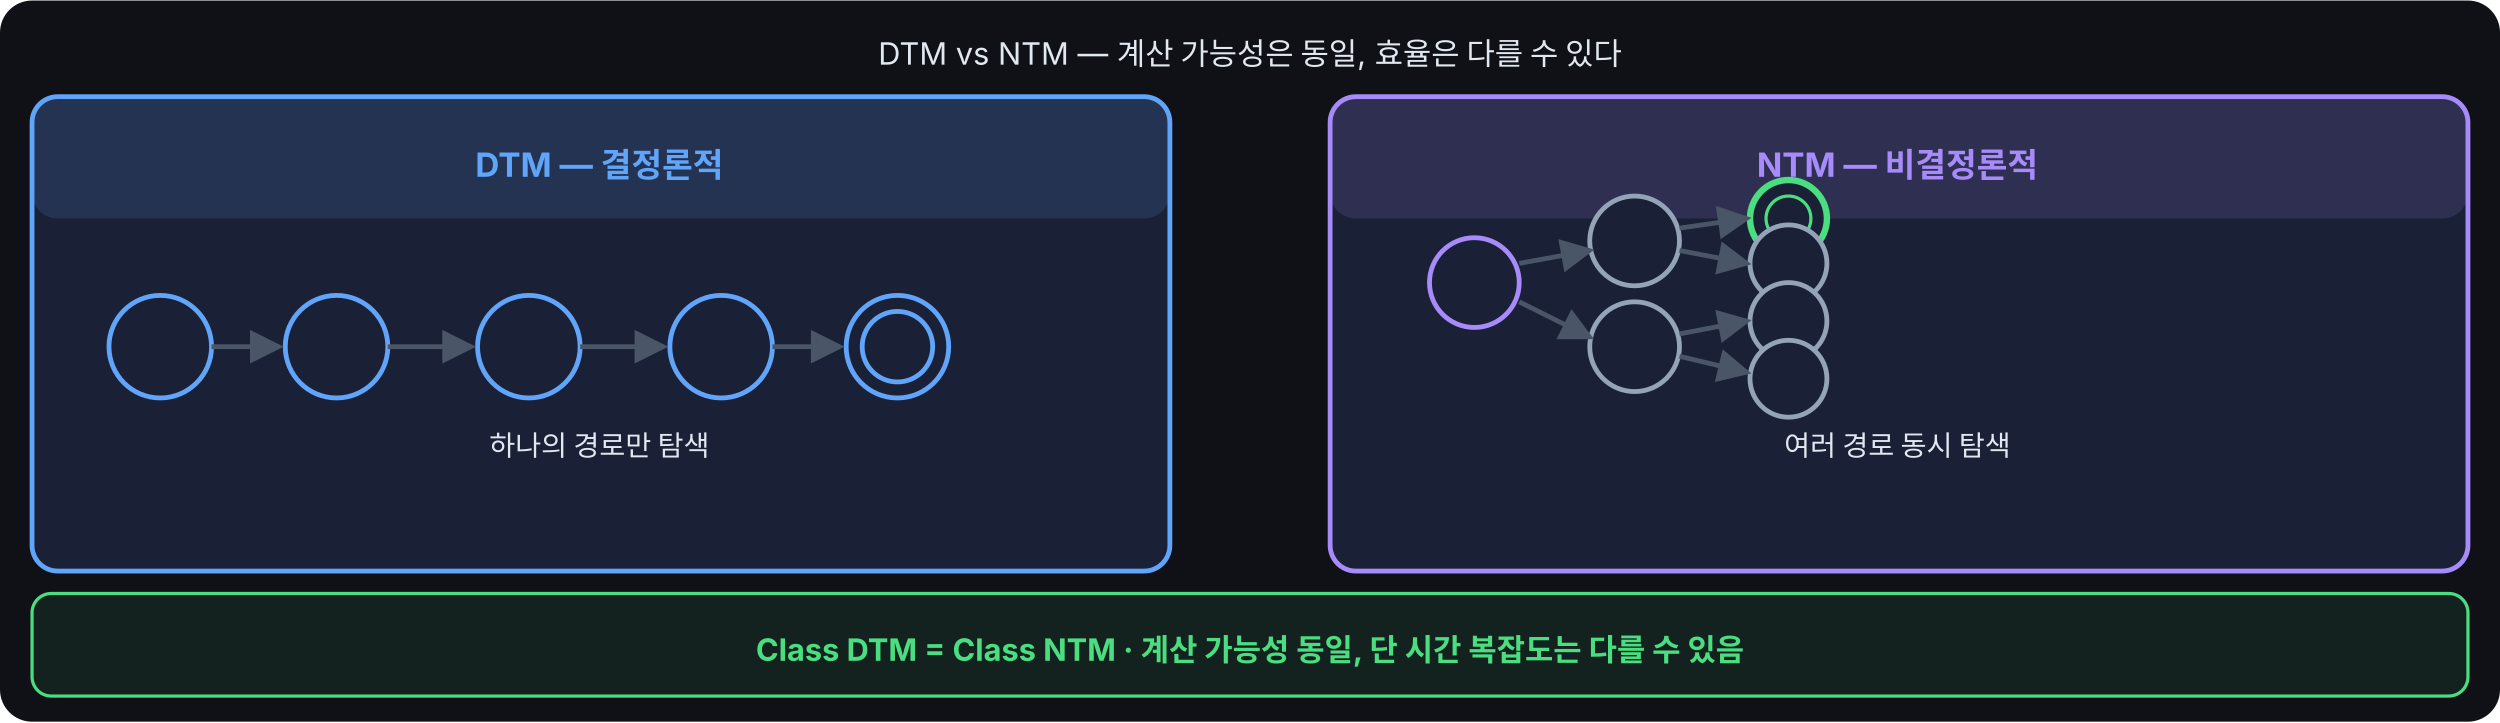
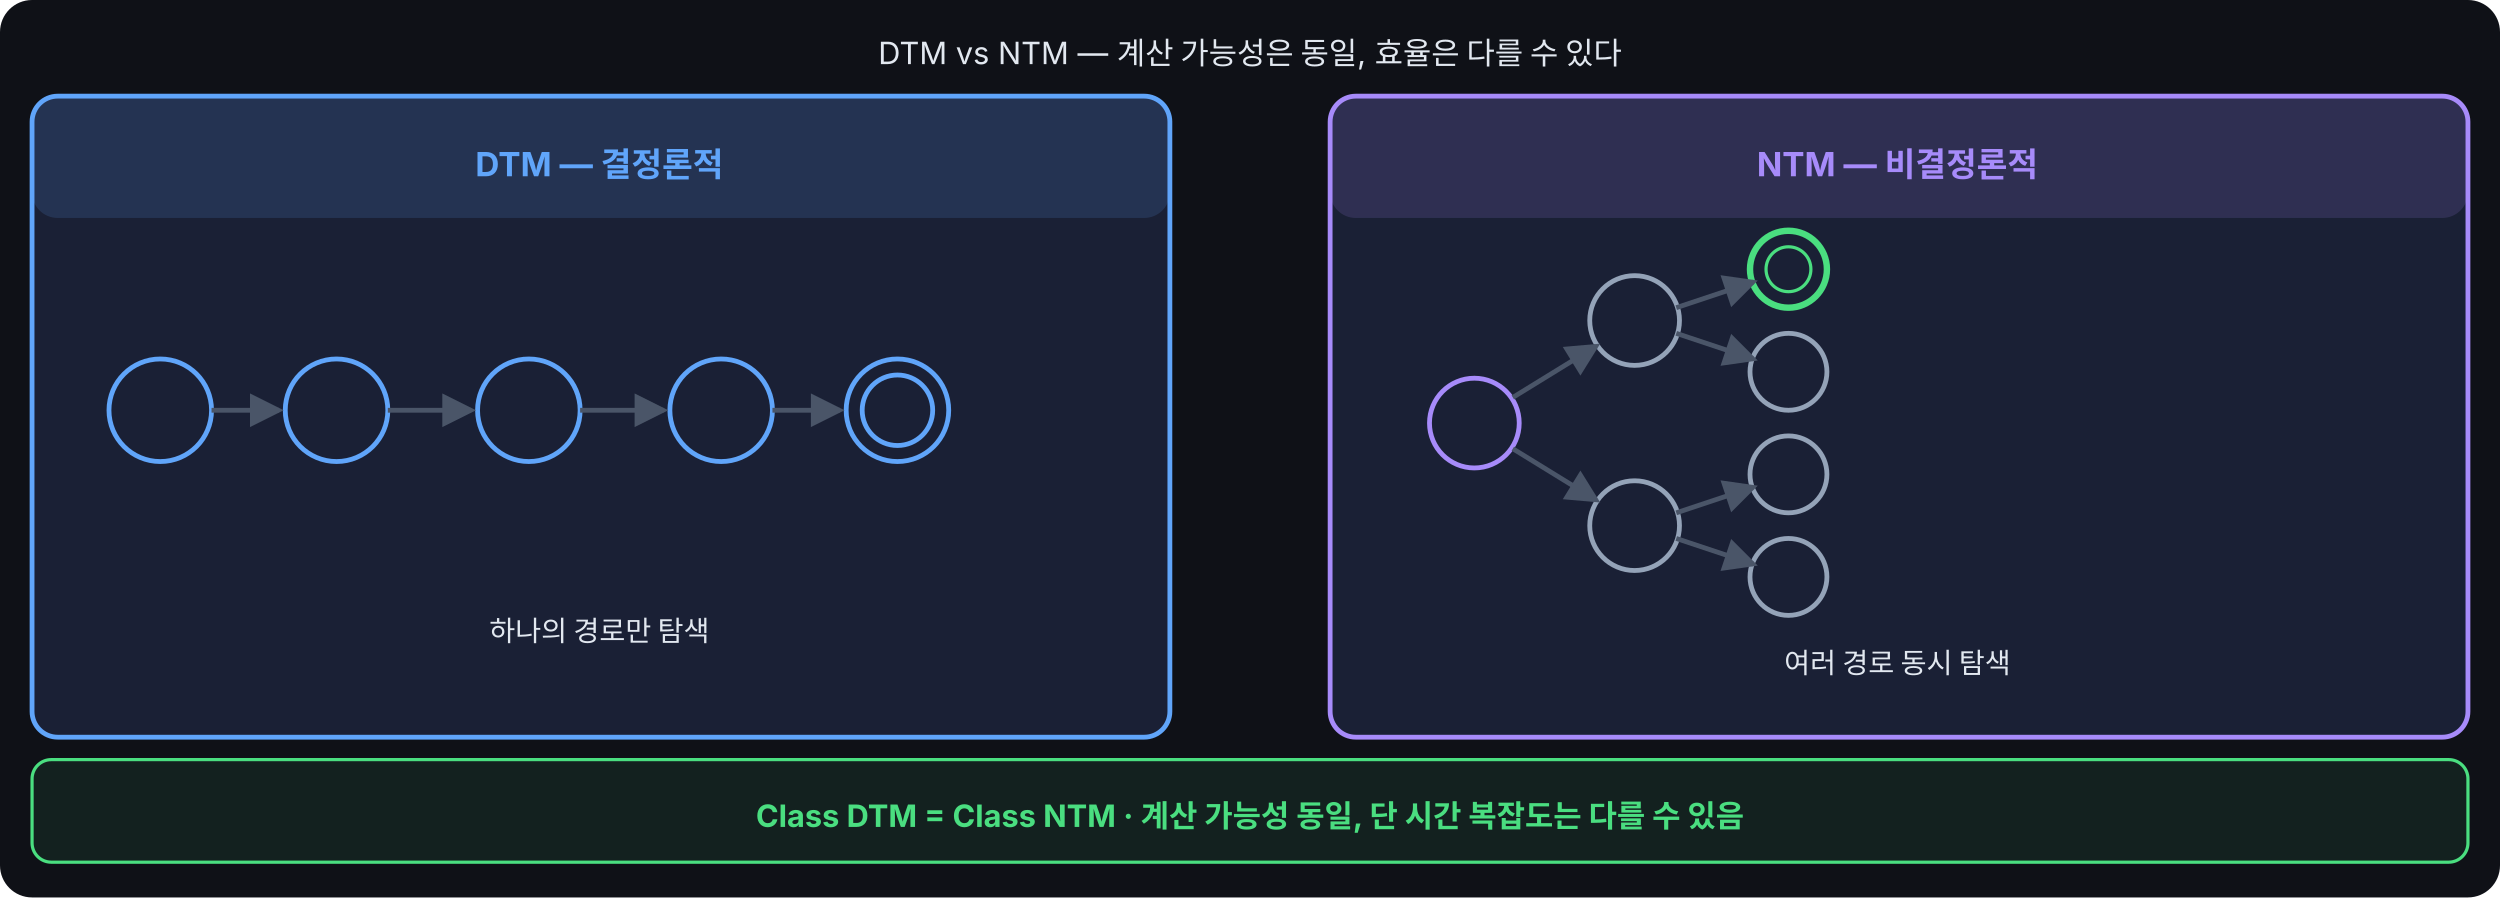
- <svg xmlns="http://www.w3.org/2000/svg" viewBox="0 0 780 225" width="1170" height="338">
+ <svg xmlns="http://www.w3.org/2000/svg" viewBox="0 0 780 280" width="1170" height="420">
  <defs>
    <marker id="arr" markerWidth="7" markerHeight="7" refX="6" refY="3.5" orient="auto">
      <polygon points="0,0 7,3.5 0,7" fill="#4a5568" />
    </marker>
  </defs>
-   <rect width="780" height="225" fill="#0f1117" rx="10" />
+   <rect width="780" height="280" fill="#0f1117" rx="10" />
  <text x="390" y="20" text-anchor="middle" fill="#e2e8f0" font-size="9.6" font-family="system-ui,-apple-system,sans-serif">DTM vs NTM — 계산 가능성은 동일, 효율은 다를 수 있다</text>
-   <rect x="10" y="30" width="355" height="148" rx="8" fill="#1a2035" stroke="#60a5fa" stroke-width="1.5" />
+   <rect x="10" y="30" width="355" height="200" rx="8" fill="#1a2035" stroke="#60a5fa" stroke-width="1.5" />
  <rect x="10" y="30" width="355" height="38" rx="8" fill="rgba(96,165,250,0.15)" />
  <text x="187" y="55" text-anchor="middle" fill="#60a5fa" font-size="10.4" font-weight="700" font-family="system-ui,-apple-system,sans-serif">DTM — 결정론적</text>
-   <circle cx="50" cy="108" r="16" fill="#1a2035" stroke="#60a5fa" stroke-width="1.5" />
-   <circle cx="105" cy="108" r="16" fill="#1a2035" stroke="#60a5fa" stroke-width="1.5" />
-   <circle cx="165" cy="108" r="16" fill="#1a2035" stroke="#60a5fa" stroke-width="1.5" />
-   <circle cx="225" cy="108" r="16" fill="#1a2035" stroke="#60a5fa" stroke-width="1.5" />
-   <circle cx="280" cy="108" r="16" fill="#1a2035" stroke="#60a5fa" stroke-width="1.5" />
-   <circle cx="280" cy="108" r="11" fill="none" stroke="#60a5fa" stroke-width="1.5" />
-   <line x1="66" y1="108" x2="87" y2="108" stroke="#4a5568" stroke-width="1.5" marker-end="url(#arr)" />
-   <line x1="121" y1="108" x2="147" y2="108" stroke="#4a5568" stroke-width="1.5" marker-end="url(#arr)" />
-   <line x1="181" y1="108" x2="207" y2="108" stroke="#4a5568" stroke-width="1.5" marker-end="url(#arr)" />
-   <line x1="241" y1="108" x2="262" y2="108" stroke="#4a5568" stroke-width="1.5" marker-end="url(#arr)" />
-   <text x="187" y="142" text-anchor="middle" fill="#e2e8f0" font-size="8.8" font-family="system-ui,-apple-system,sans-serif">하나의 경로만 탐색</text>
-   <rect x="415" y="30" width="355" height="148" rx="8" fill="#1a2035" stroke="#a78bfa" stroke-width="1.5" />
+   <circle cx="50" cy="128" r="16" fill="#1a2035" stroke="#60a5fa" stroke-width="1.5" />
+   <circle cx="105" cy="128" r="16" fill="#1a2035" stroke="#60a5fa" stroke-width="1.5" />
+   <circle cx="165" cy="128" r="16" fill="#1a2035" stroke="#60a5fa" stroke-width="1.5" />
+   <circle cx="225" cy="128" r="16" fill="#1a2035" stroke="#60a5fa" stroke-width="1.5" />
+   <circle cx="280" cy="128" r="16" fill="#1a2035" stroke="#60a5fa" stroke-width="1.5" />
+   <circle cx="280" cy="128" r="11" fill="none" stroke="#60a5fa" stroke-width="1.5" />
+   <line x1="66" y1="128" x2="87" y2="128" stroke="#4a5568" stroke-width="1.5" marker-end="url(#arr)" />
+   <line x1="121" y1="128" x2="147" y2="128" stroke="#4a5568" stroke-width="1.5" marker-end="url(#arr)" />
+   <line x1="181" y1="128" x2="207" y2="128" stroke="#4a5568" stroke-width="1.5" marker-end="url(#arr)" />
+   <line x1="241" y1="128" x2="262" y2="128" stroke="#4a5568" stroke-width="1.5" marker-end="url(#arr)" />
+   <text x="187" y="200" text-anchor="middle" fill="#e2e8f0" font-size="8.8" font-family="system-ui,-apple-system,sans-serif">하나의 경로만 탐색</text>
+   <rect x="415" y="30" width="355" height="200" rx="8" fill="#1a2035" stroke="#a78bfa" stroke-width="1.5" />
  <rect x="415" y="30" width="355" height="38" rx="8" fill="rgba(167,139,250,0.15)" />
  <text x="592" y="55" text-anchor="middle" fill="#a78bfa" font-size="10.4" font-weight="700" font-family="system-ui,-apple-system,sans-serif">NTM — 비결정론적</text>
-   <circle cx="460" cy="88" r="14" fill="#1a2035" stroke="#a78bfa" stroke-width="1.5" />
-   <circle cx="510" cy="75" r="14" fill="#1a2035" stroke="#94a3b8" stroke-width="1.5" />
-   <circle cx="510" cy="108" r="14" fill="#1a2035" stroke="#94a3b8" stroke-width="1.5" />
-   <circle cx="558" cy="68" r="12" fill="#1a2035" stroke="#4ade80" stroke-width="2" />
-   <circle cx="558" cy="68" r="7" fill="none" stroke="#4ade80" stroke-width="1" />
-   <circle cx="558" cy="82" r="12" fill="#1a2035" stroke="#94a3b8" stroke-width="1.5" />
-   <circle cx="558" cy="100" r="12" fill="#1a2035" stroke="#94a3b8" stroke-width="1.5" />
-   <circle cx="558" cy="118" r="12" fill="#1a2035" stroke="#94a3b8" stroke-width="1.5" />
-   <line x1="474" y1="82" x2="496" y2="78" stroke="#4a5568" stroke-width="1.5" marker-end="url(#arr)" />
-   <line x1="474" y1="94" x2="496" y2="105" stroke="#4a5568" stroke-width="1.5" marker-end="url(#arr)" />
-   <line x1="524" y1="71" x2="545" y2="68" stroke="#4a5568" stroke-width="1.5" marker-end="url(#arr)" />
-   <line x1="524" y1="78" x2="545" y2="82" stroke="#4a5568" stroke-width="1.5" marker-end="url(#arr)" />
-   <line x1="524" y1="104" x2="545" y2="100" stroke="#4a5568" stroke-width="1.5" marker-end="url(#arr)" />
-   <line x1="524" y1="111" x2="545" y2="116" stroke="#4a5568" stroke-width="1.5" marker-end="url(#arr)" />
-   <text x="592" y="142" text-anchor="middle" fill="#e2e8f0" font-size="8.8" font-family="system-ui,-apple-system,sans-serif">여러 경로 동시 탐색</text>
-   <rect x="10" y="185" width="760" height="32" rx="6" fill="rgba(74,222,128,0.08)" stroke="#4ade80" stroke-width="1" />
-   <text x="390" y="206" text-anchor="middle" fill="#4ade80" font-size="9.6" font-weight="700" font-family="system-ui,-apple-system,sans-serif">Class DTM = Class NTM  ·  계산 가능성 동일, 단 시간 복잡도는 다를 수 있음</text>
+   <circle cx="460" cy="132" r="14" fill="#1a2035" stroke="#a78bfa" stroke-width="1.5" />
+   <circle cx="510" cy="100" r="14" fill="#1a2035" stroke="#94a3b8" stroke-width="1.5" />
+   <circle cx="510" cy="164" r="14" fill="#1a2035" stroke="#94a3b8" stroke-width="1.5" />
+   <circle cx="558" cy="84" r="12" fill="#1a2035" stroke="#4ade80" stroke-width="2" />
+   <circle cx="558" cy="84" r="7" fill="none" stroke="#4ade80" stroke-width="1" />
+   <circle cx="558" cy="116" r="12" fill="#1a2035" stroke="#94a3b8" stroke-width="1.5" />
+   <circle cx="558" cy="148" r="12" fill="#1a2035" stroke="#94a3b8" stroke-width="1.5" />
+   <circle cx="558" cy="180" r="12" fill="#1a2035" stroke="#94a3b8" stroke-width="1.5" />
+   <line x1="472" y1="124" x2="498" y2="108" stroke="#4a5568" stroke-width="1.5" marker-end="url(#arr)" />
+   <line x1="472" y1="140" x2="498" y2="156" stroke="#4a5568" stroke-width="1.5" marker-end="url(#arr)" />
+   <line x1="523" y1="96" x2="547" y2="88" stroke="#4a5568" stroke-width="1.5" marker-end="url(#arr)" />
+   <line x1="523" y1="104" x2="547" y2="112" stroke="#4a5568" stroke-width="1.5" marker-end="url(#arr)" />
+   <line x1="523" y1="160" x2="547" y2="152" stroke="#4a5568" stroke-width="1.5" marker-end="url(#arr)" />
+   <line x1="523" y1="168" x2="547" y2="176" stroke="#4a5568" stroke-width="1.5" marker-end="url(#arr)" />
+   <text x="592" y="210" text-anchor="middle" fill="#e2e8f0" font-size="8.8" font-family="system-ui,-apple-system,sans-serif">여러 경로 동시 탐색</text>
+   <rect x="10" y="237" width="760" height="32" rx="6" fill="rgba(74,222,128,0.08)" stroke="#4ade80" stroke-width="1" />
+   <text x="390" y="258" text-anchor="middle" fill="#4ade80" font-size="9.6" font-weight="700" font-family="system-ui,-apple-system,sans-serif">Class DTM = Class NTM  ·  계산 가능성 동일, 단 시간 복잡도는 다를 수 있음</text>
</svg>
